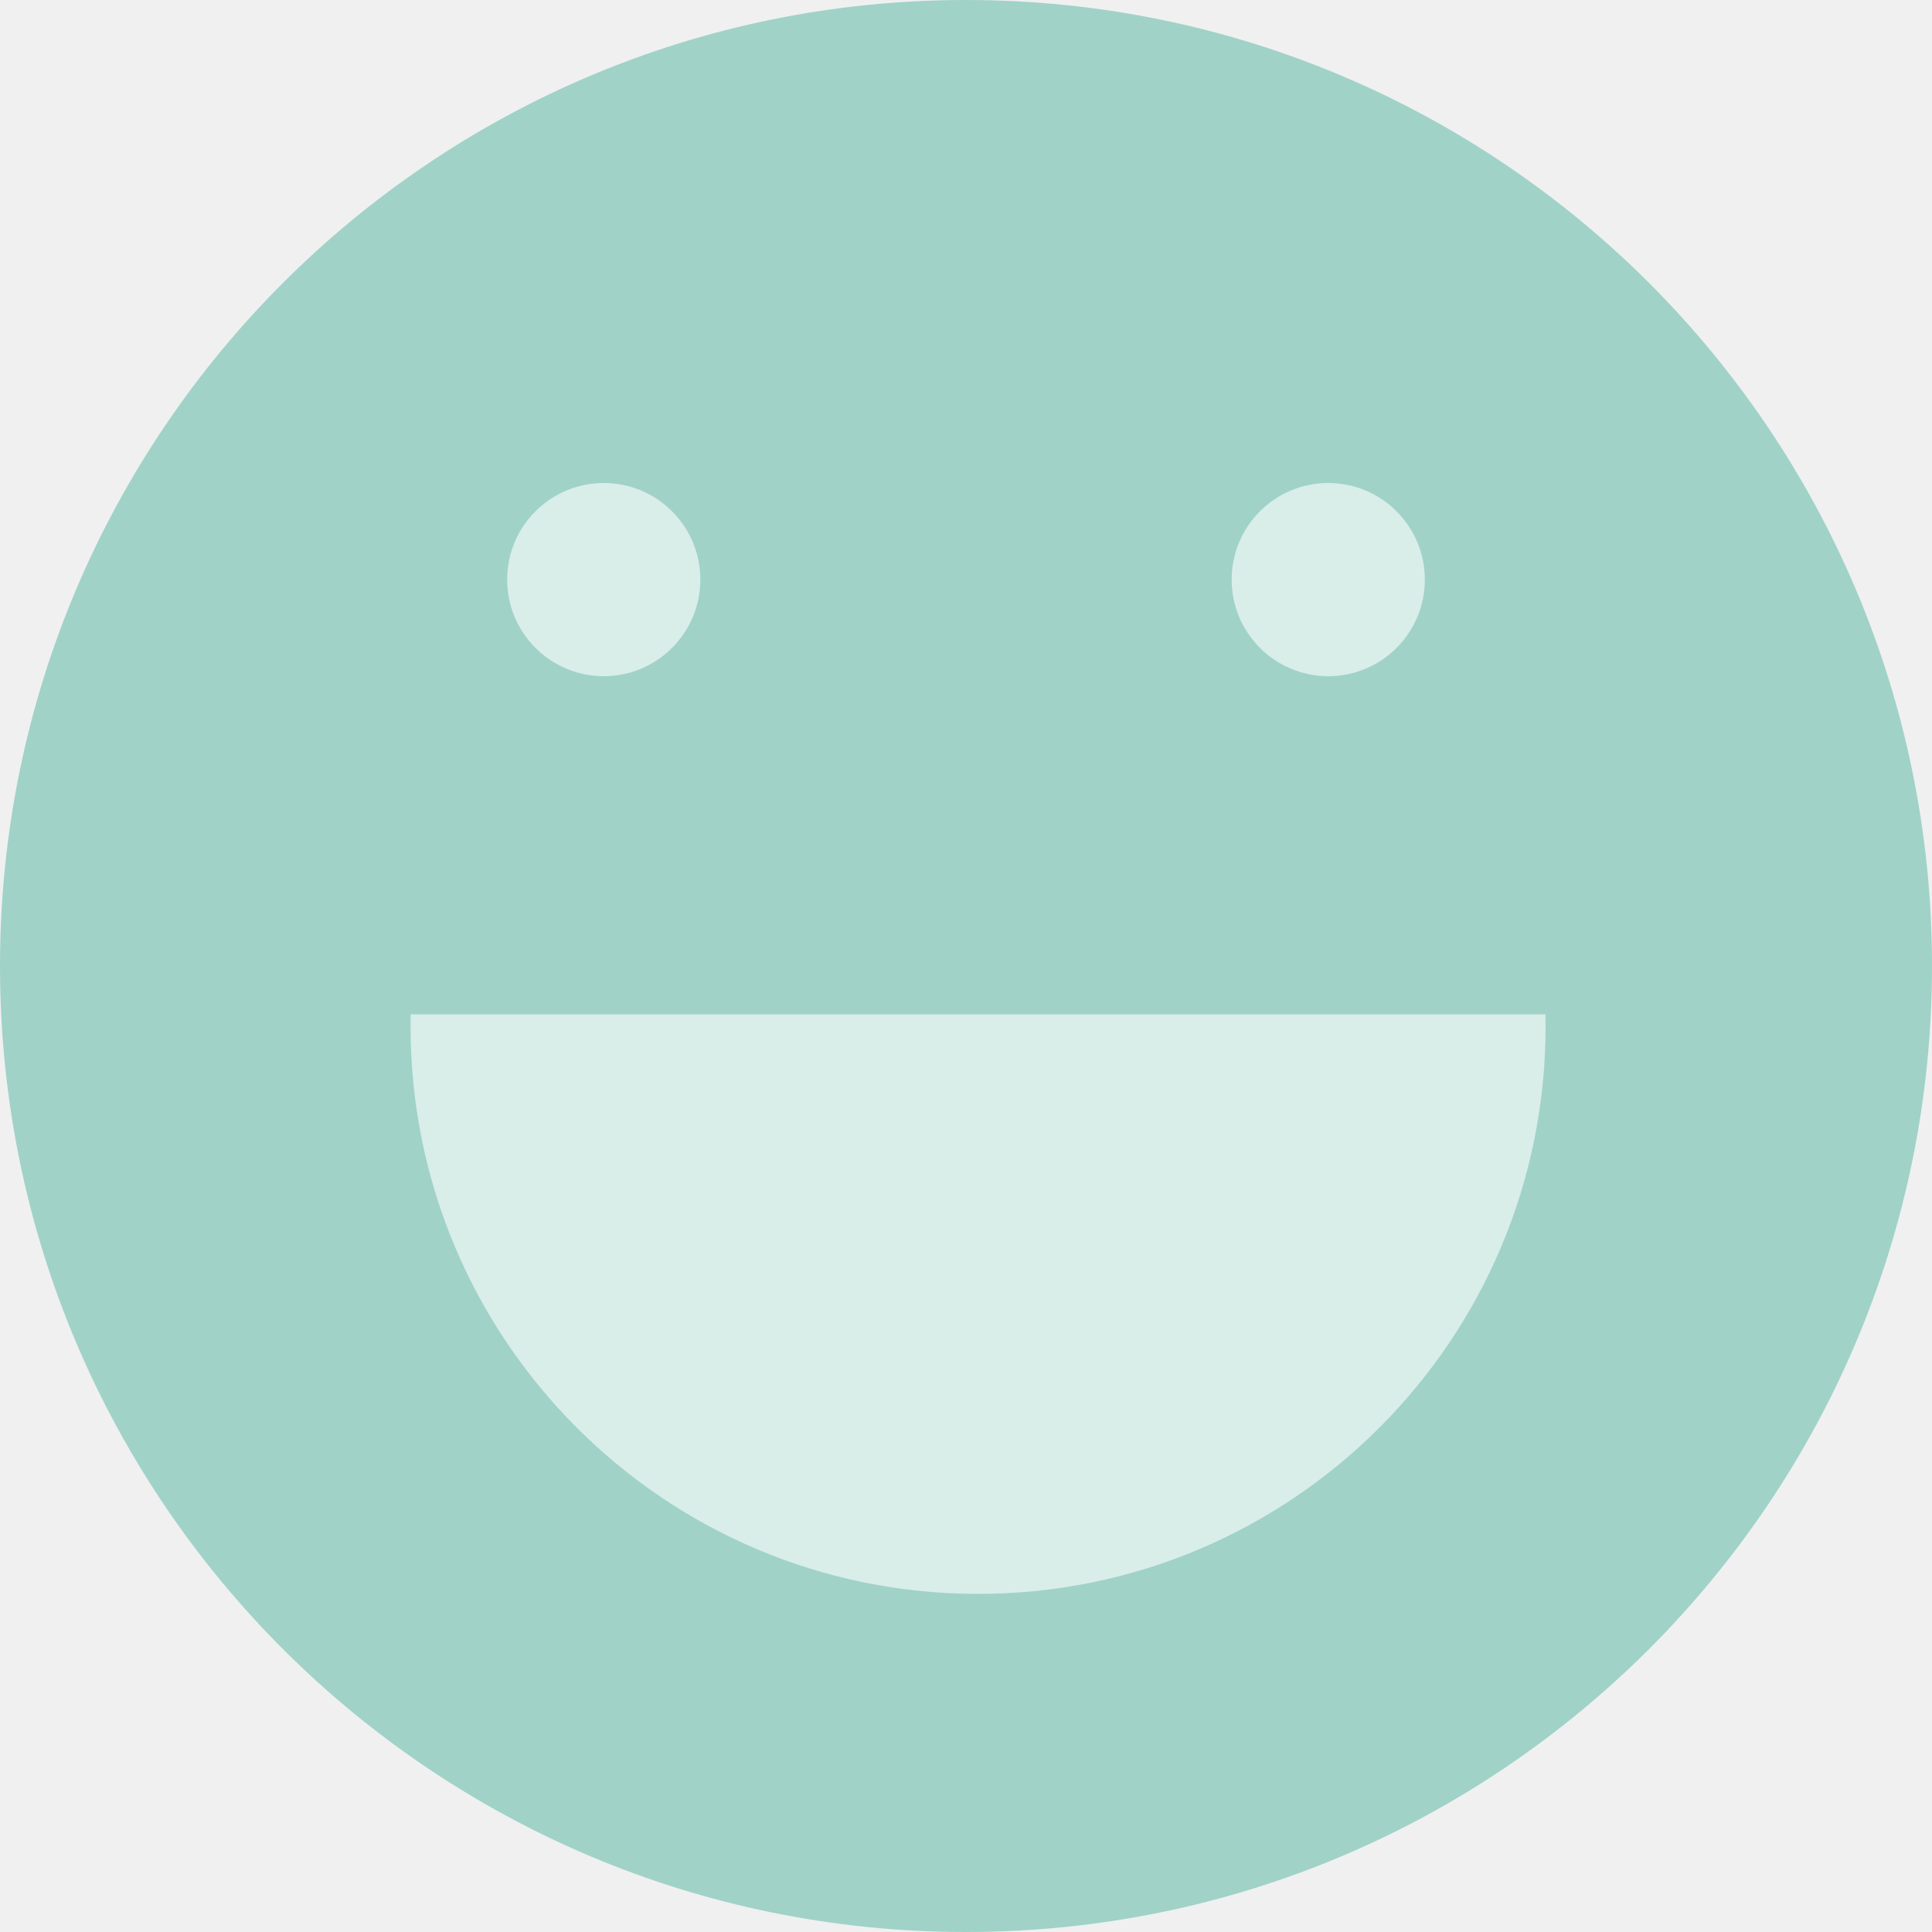
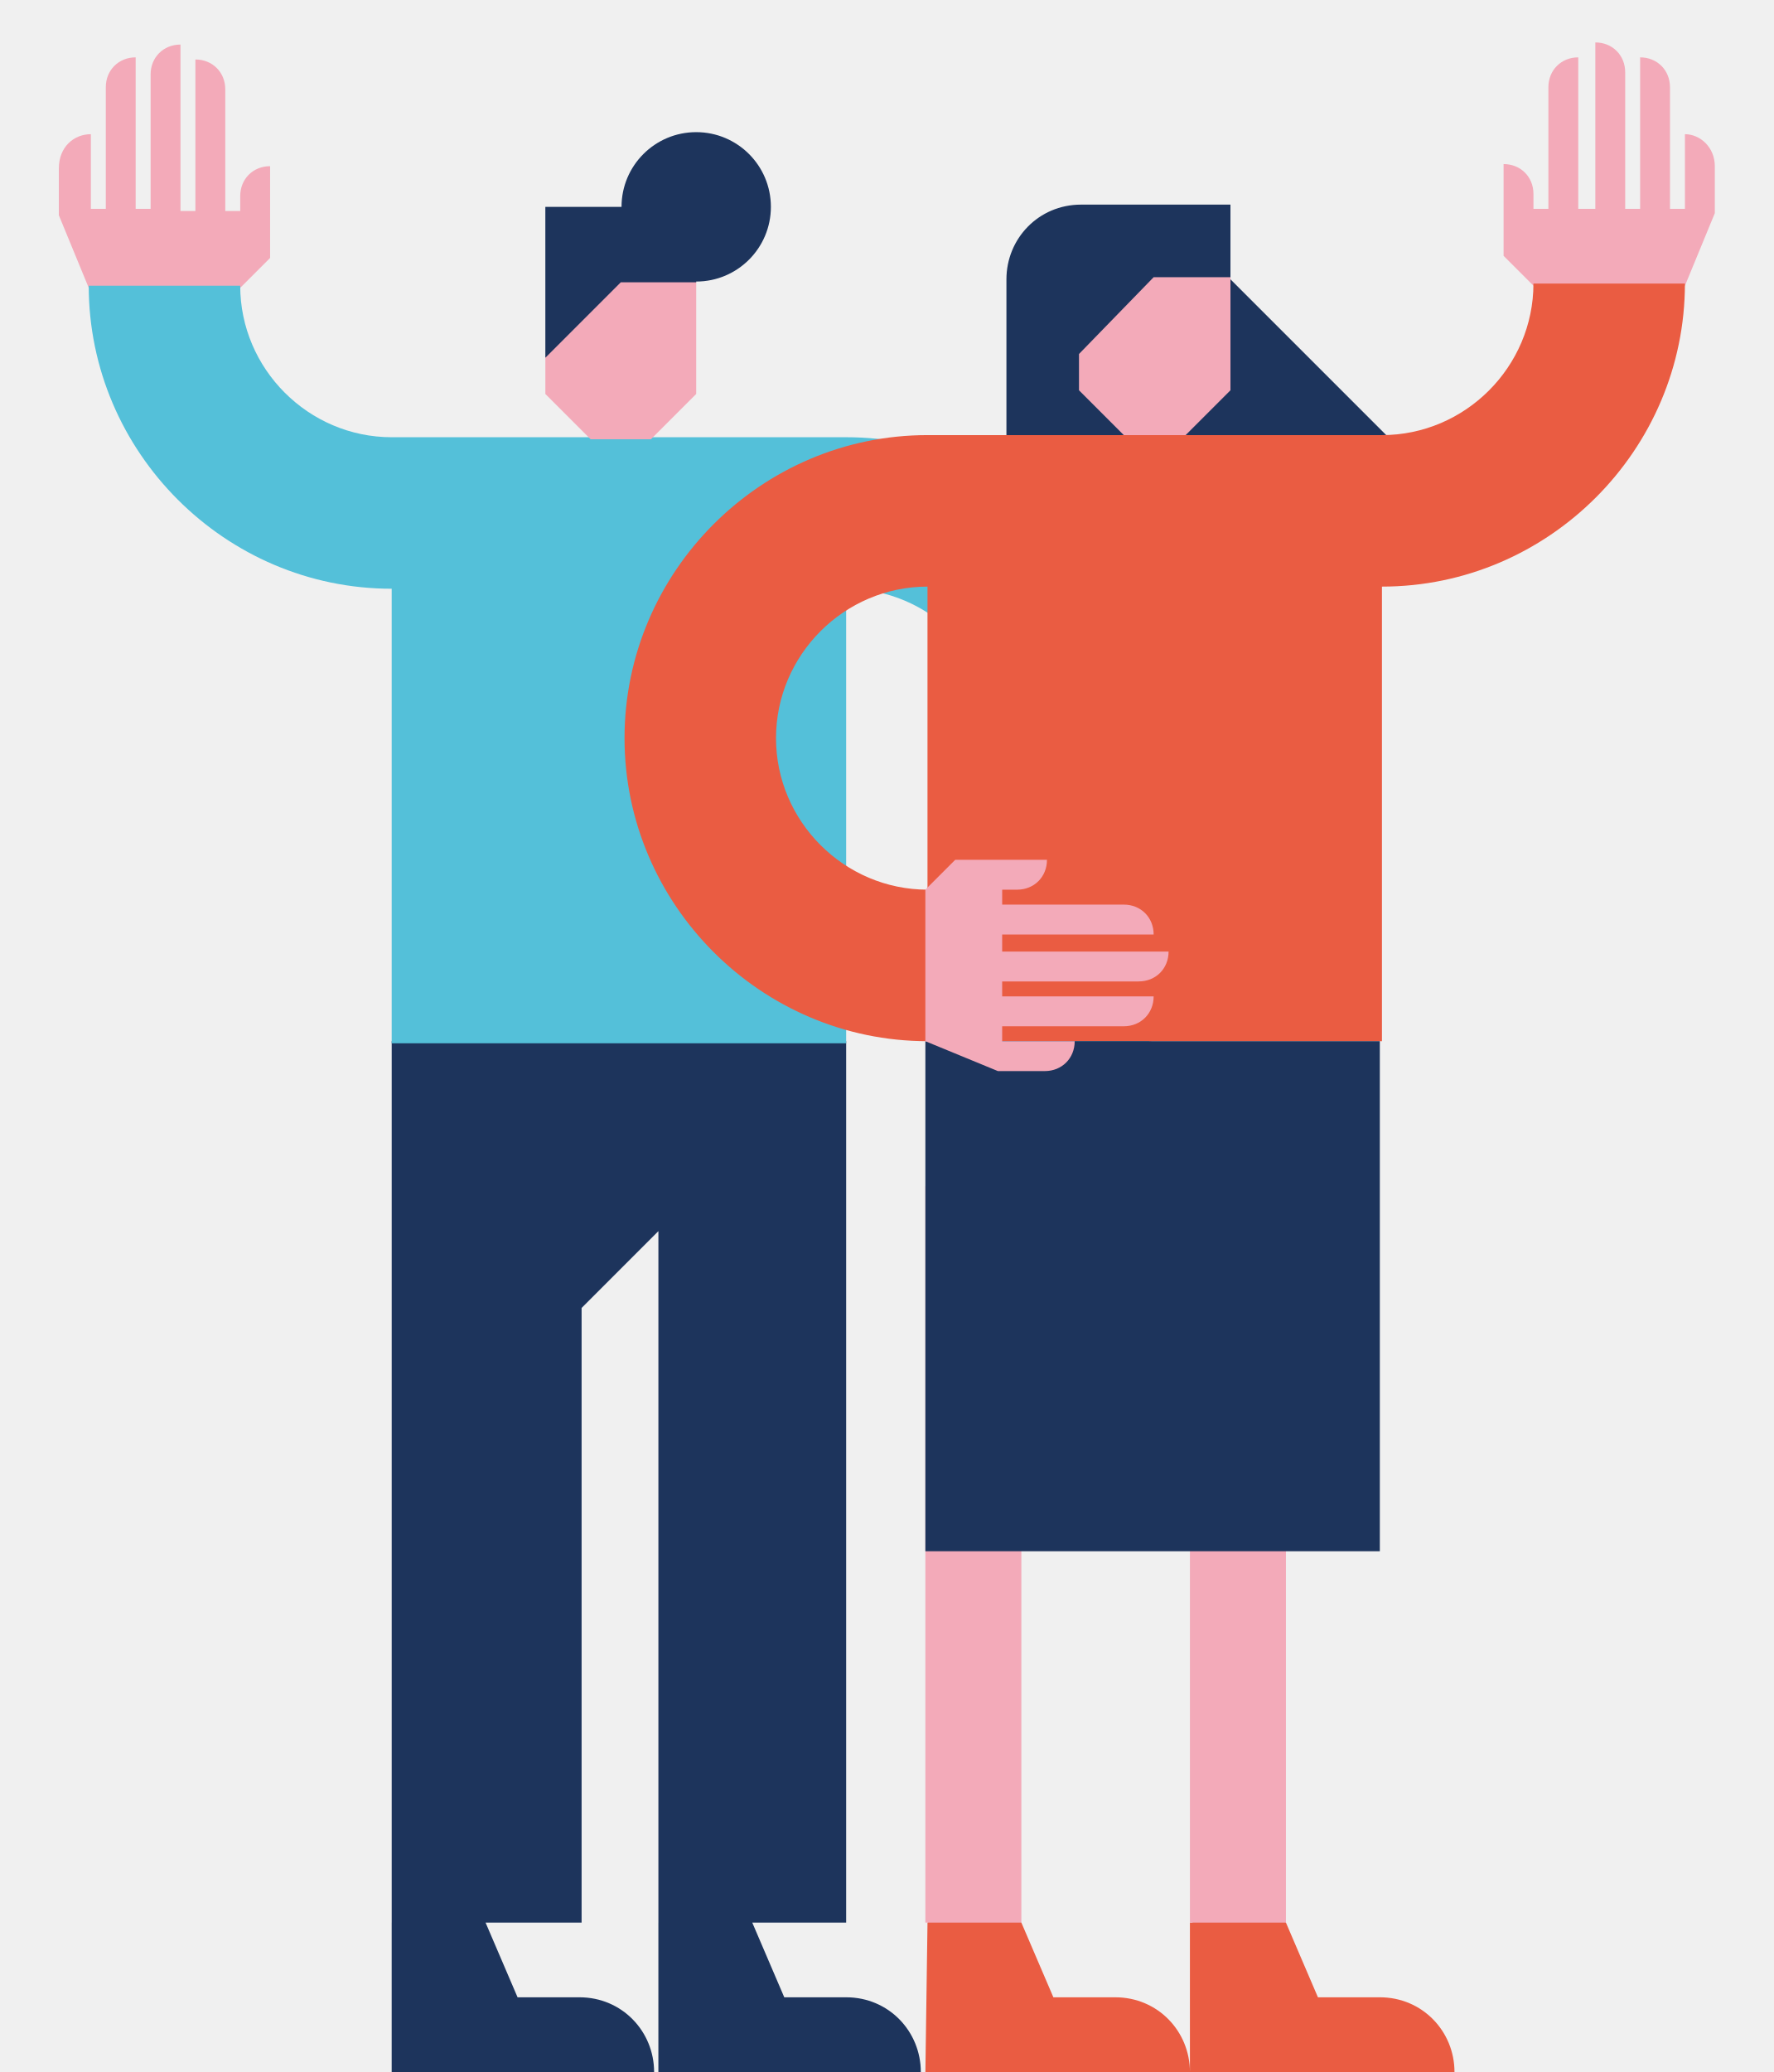
- <svg xmlns="http://www.w3.org/2000/svg" width="80px" height="80px" viewBox="0 0 80 80" version="1.1">
-   <description>Created with Sketch (http://www.bohemiancoding.com/sketch)</description>
-   <defs />
-   <g id="Page-1" stroke="none" stroke-width="1" fill="none" fill-rule="evenodd">
-     <g id="persona-persona.is-happy" transform="translate(-6, -18)">
-       <circle id="Oval-1" fill="#A0D2C8" cx="46" cy="58" r="40" />
-       <path d="M69.995,60 C69.998,60.166 70,60.333 70,60.5 C70,73.479 59.479,84 46.5,84 C33.521,84 23,73.479 23,60.5 C23,60.333 23.002,60.166 23.005,60 L69.995,60 Z" id="Oval-5" fill-opacity="0.605" fill="#FFFFFF" />
-       <circle id="Oval-8" fill-opacity="0.599" fill="#FFFFFF" cx="31" cy="42" r="4" />
-       <circle id="Oval-8" fill-opacity="0.599" fill="#FFFFFF" cx="61" cy="42" r="4" />
+ <svg xmlns="http://www.w3.org/2000/svg" version="1.1" id="Layer_1" x="0px" y="0px" viewBox="0 0 1096 1280" enable-background="new 0 0 1096 1280" xml:space="preserve">
+   <g>
+     <g>
+       <g>
+         <path fill="#1D345C" d="M242.039,1187.704l31.638-23.729l26.365,23.729l19.774,46.145h38.224     c26.365,0,46.145,21.104,46.145,46.151H242.022v-92.29L242.039,1187.704z M406.84,1187.704l31.638-23.729l26.365,23.729     l19.774,46.145h38.23c26.365,0,46.145,21.104,46.145,46.151H406.828v-92.29L406.84,1187.704z M383.111,585.2l139.747,58.003     v544.5H406.84V760.541l-47.457,47.469v379.688H242.039V643.204L383.111,585.2z" />
+         <path fill="#F3AAB9" d="M56.147,82.89v46.139h9.228V53.888c0-10.546,7.91-18.456,18.456-18.456v93.602h9.234v-83.05     c0-10.546,7.91-18.456,18.456-18.456v102.836h9.228v-93.62c10.546,0,18.456,7.91,18.456,18.456v75.147h9.234v-9.234     c0-10.546,7.91-18.456,18.456-18.456v56.697l-58.003,58.003l-54.06-39.548L36.373,132.99v-29.002     c0-13.183,9.234-21.092,19.78-21.092L56.147,82.89z M710.069,736.818v-46.145h-9.228v75.147c0,10.546-7.91,18.456-18.456,18.456     v-93.602h-9.228v84.369c0,10.546-7.91,18.456-18.456,18.456V690.672h-9.228v93.602c-10.546,0-18.456-7.91-18.456-18.456v-75.147     h-9.228v9.228c0,10.546-7.91,18.456-18.456,18.456v-56.691l58.003-58.003l54.06,39.548l18.456,44.821v29.002     c-1.33,11.876-9.24,19.791-19.786,19.791L710.069,736.818z" />
+         <path fill="#54C0D9" d="M522.858,270.106H242.039c-51.418,0-93.608-42.196-93.608-93.614H54.823     c0,102.836,84.369,187.211,187.211,187.211v280.819h280.819V363.703c51.418,0,93.608,42.184,93.608,93.608v187.211h93.608     V457.311c0-104.148-84.369-187.211-187.211-187.211L522.858,270.106z" />
+       </g>
+       <g>
+         <path fill="#1D345C" d="M430.2,127.789l-46.608-0.008l-46.616,0l0.008,93.223l59.658-7.457l33.566-39.159L430.2,127.789z" />
+         <path fill="#F3AAB9" d="M402.236,271.349l27.965-27.965l0.004-68.992l-46.616,0.008l-46.608,46.608l0,22.372l27.965,27.965     L402.236,271.349z" />
+         <circle fill="#1D345C" cx="430.2" cy="127.781" r="46.145" />
+       </g>
+     </g>
+     <g>
+       <path fill="#1D345C" d="M913.271,325.467L760.324,172.549v-46.145h-92.29c-26.365,0-46.139,21.092-46.139,46.145v109.427h139.747    v44.821h151.612v-1.312L913.271,325.467z" />
+       <path fill="#F3AAB9" d="M694.411,268.782l-27.683-27.683v-22.41l46.145-47.457h47.457v69.868l-27.683,27.683H694.411z" />
+       <path fill="#F3AAB9" d="M1041.148,82.89v46.145h-9.228V53.888c0-10.546-7.909-18.456-18.456-18.456v93.602h-9.222V44.666    c0-10.546-7.909-18.456-18.456-18.456v102.824h-10.546V35.432c-10.546,0-18.456,7.91-18.456,18.456v75.147h-9.228v-9.228    c0-10.546-7.909-18.456-18.456-18.456v56.691l58.015,58.003l54.055-39.548l18.456-44.821v-29.002    c-0.012-11.864-9.24-19.78-18.467-19.78L1041.148,82.89z" />
+       <path fill="#EA5C42" d="M947.546,175.186c0,51.412-42.184,93.602-93.614,93.602H573.113    c-102.824,0-187.205,84.369-187.205,187.211c0,102.824,84.369,187.205,187.211,187.205h280.819V362.385    c102.836,0,187.211-84.369,187.211-187.211h-93.602V175.186z M573.119,549.601c-51.412,0-93.608-42.184-93.608-93.608    c0-51.418,42.184-93.608,93.608-93.608v187.222V549.601z" />
+       <g>
+         <g>
+           <path fill="#EA5C42" d="M573.124,1187.71l-1.312,92.29h163.464c0-25.047-19.78-46.151-46.145-46.151h-38.23l-19.78-46.145      l-26.365-23.729l-31.638,23.729L573.124,1187.71z M736.607,1187.71h-1.33V1280h163.482c0-25.047-19.78-46.151-46.145-46.151      h-38.23l-19.78-46.145l-26.365-23.729l-31.638,23.729L736.607,1187.71z" />
+           <path fill="#F3AAB9" d="M794.61,1187.704h-59.327V732.857h59.327V1187.704z M631.122,1187.704H571.8V732.857h59.327      L631.122,1187.704z" />
+         </g>
+         <path fill="#1D345C" d="M852.625,958.297H571.806V643.204h280.819L852.625,958.297z" />
+       </g>
+       <path fill="#F3AAB9" d="M703.638,606.286c10.546,0,18.456-7.91,18.456-18.456H619.258v-10.546h93.608    c0-10.546-7.909-18.456-18.456-18.456H619.27v-9.222h9.222c10.546,0,18.456-7.91,18.456-18.456h-56.691L571.8,549.607v93.608    l44.821,18.456h29.002c10.546,0,18.456-7.91,18.456-18.456h-44.821v-9.228h75.147c10.546,0,18.456-7.91,18.456-18.456h-93.602    v-9.228h84.38V606.286z" />
    </g>
  </g>
</svg>
